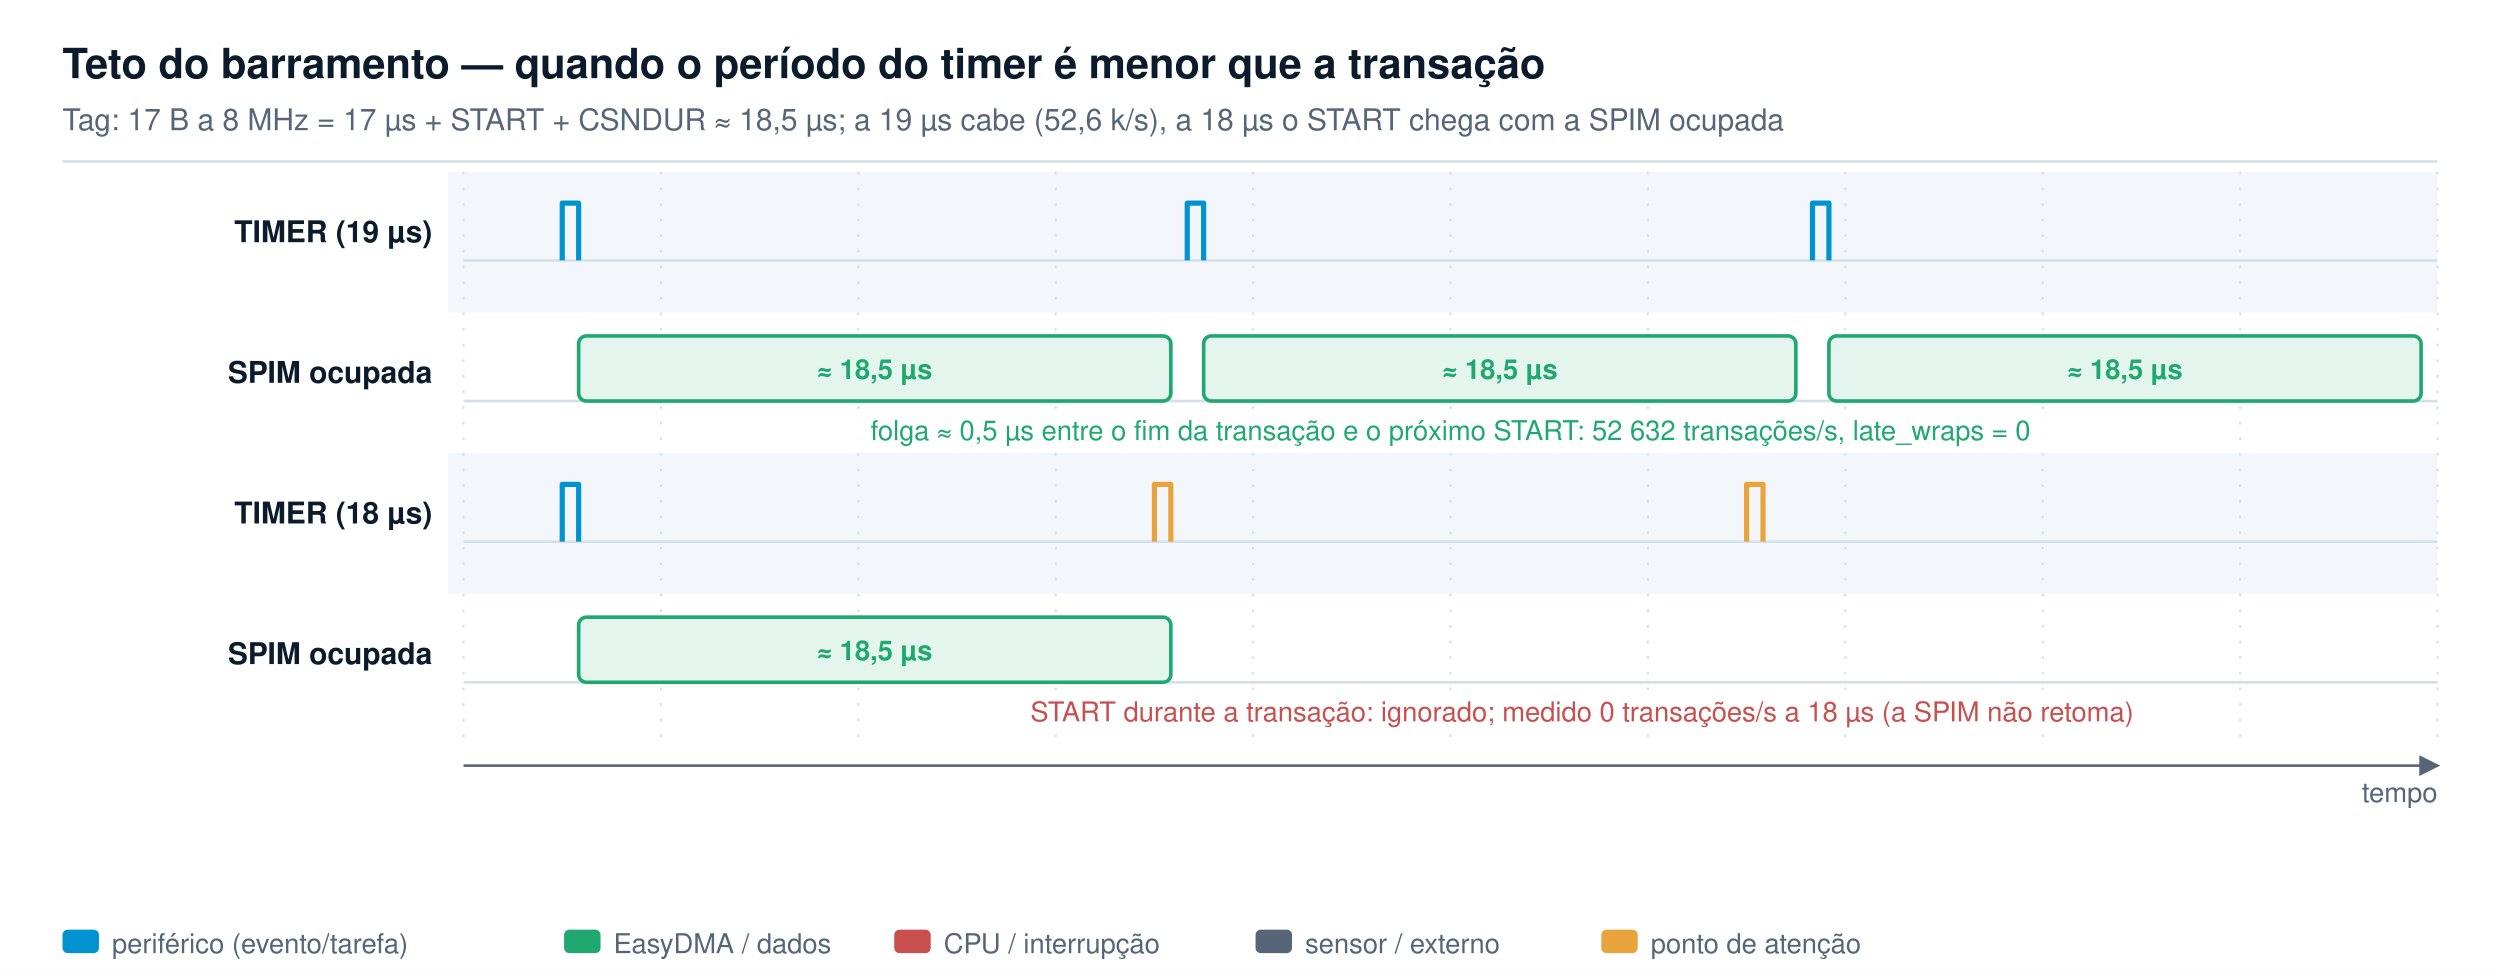
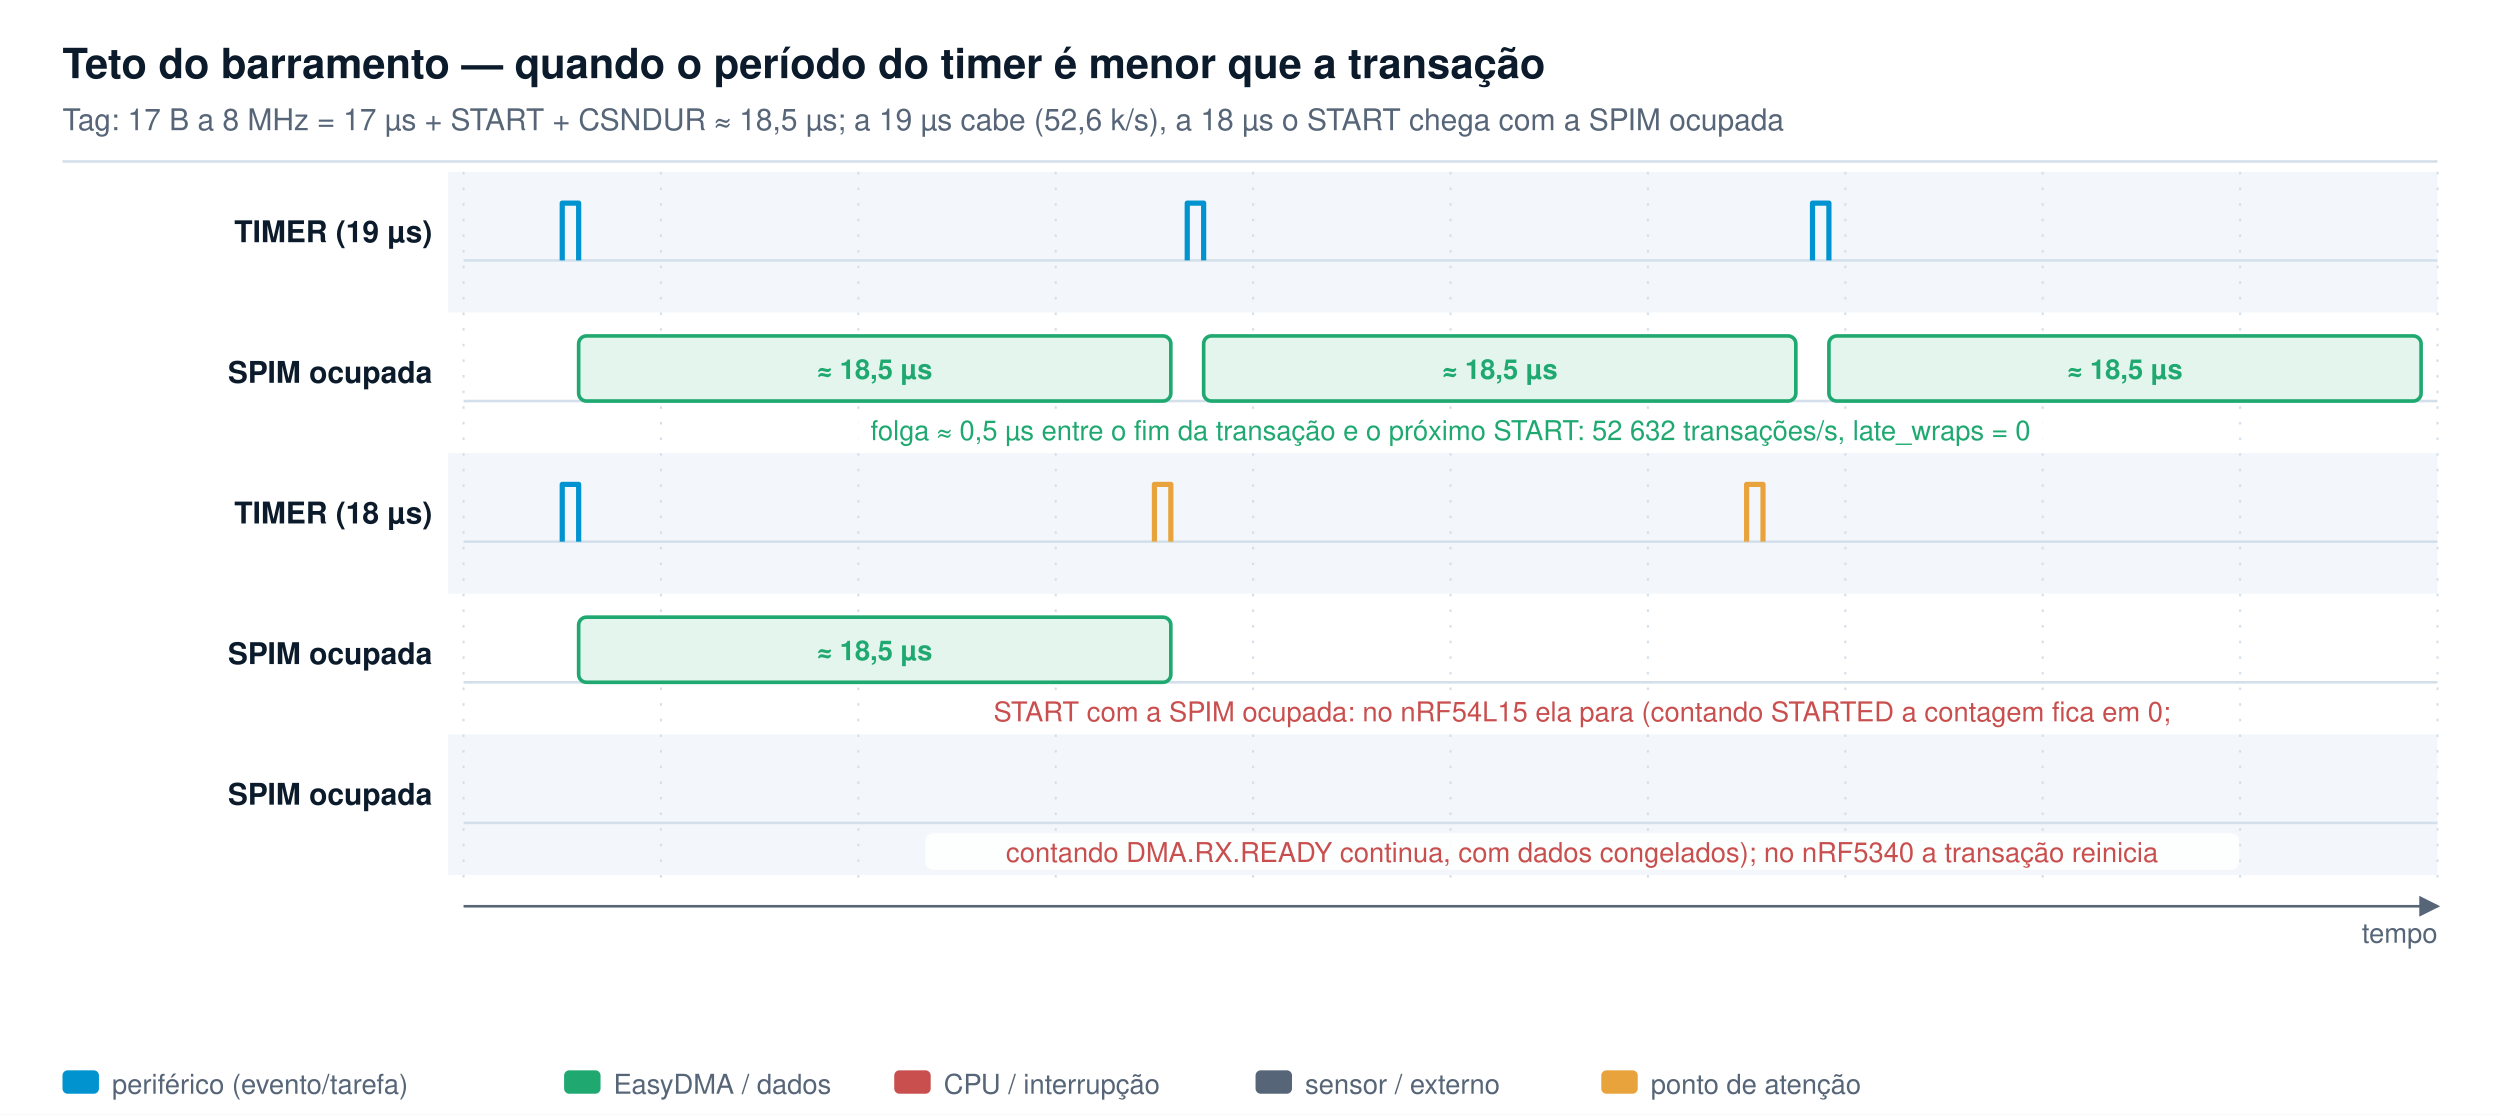
- <svg xmlns="http://www.w3.org/2000/svg" width="960" height="374" viewBox="0 0 960 374">
+ <svg xmlns="http://www.w3.org/2000/svg" width="960" height="428" viewBox="0 0 960 428">
  <defs>
    <marker id="arr" markerWidth="9" markerHeight="9" refX="7" refY="4.5" orient="auto" markerUnits="userSpaceOnUse">
      <path d="M0,0.5 L8,4.5 L0,8.5 z" fill="#566577" />
    </marker>
    <marker id="arr-blue" markerWidth="9" markerHeight="9" refX="7" refY="4.5" orient="auto" markerUnits="userSpaceOnUse">
      <path d="M0,0.5 L8,4.5 L0,8.5 z" fill="#0093D0" />
    </marker>
    <marker id="arr-green" markerWidth="9" markerHeight="9" refX="7" refY="4.5" orient="auto" markerUnits="userSpaceOnUse">
      <path d="M0,0.5 L8,4.5 L0,8.5 z" fill="#1FA971" />
    </marker>
    <marker id="arr-red" markerWidth="9" markerHeight="9" refX="7" refY="4.5" orient="auto" markerUnits="userSpaceOnUse">
      <path d="M0,0.5 L8,4.5 L0,8.5 z" fill="#C94F4F" />
    </marker>
    <filter id="shadow" x="-5%" y="-5%" width="110%" height="120%">
      <feDropShadow dx="0" dy="1.5" stdDeviation="1.5" flood-color="#00224E" flood-opacity="0.12" />
    </filter>
  </defs>
  <rect width="100%" height="100%" fill="white" />
  <text x="24" y="30" fill="#0B1B2B" font-family="Segoe UI, Helvetica Neue, Helvetica, Arial, sans-serif" font-size="16" font-weight="600">Teto do barramento — quando o período do timer é menor que a transação</text>
  <text x="24" y="50" fill="#566577" font-family="Segoe UI, Helvetica Neue, Helvetica, Arial, sans-serif" font-size="11.5">Tag: 17 B a 8 MHz = 17 µs + START + CSNDUR ≈ 18,5 µs; a 19 µs cabe (52,6 k/s), a 18 µs o START chega com a SPIM ocupada</text>
  <line x1="24" y1="62" x2="936" y2="62" stroke="#D3E0EB" stroke-width="1" />
  <rect x="172" y="66" width="764" height="54" fill="#F3F7FB" />
  <line x1="178" y1="100" x2="936" y2="100" stroke="#D3E0EB" stroke-width="1" />
  <text x="166" y="93" text-anchor="end" fill="#0B1B2B" font-family="Segoe UI, Helvetica Neue, Helvetica, Arial, sans-serif" font-size="11.5" font-weight="600">TIMER (19 µs)</text>
  <line x1="178" y1="154" x2="936" y2="154" stroke="#D3E0EB" stroke-width="1" />
  <text x="166" y="147" text-anchor="end" fill="#0B1B2B" font-family="Segoe UI, Helvetica Neue, Helvetica, Arial, sans-serif" font-size="11.5" font-weight="600">SPIM ocupada</text>
  <rect x="172" y="174" width="764" height="54" fill="#F3F7FB" />
  <line x1="178" y1="208" x2="936" y2="208" stroke="#D3E0EB" stroke-width="1" />
  <text x="166" y="201" text-anchor="end" fill="#0B1B2B" font-family="Segoe UI, Helvetica Neue, Helvetica, Arial, sans-serif" font-size="11.5" font-weight="600">TIMER (18 µs)</text>
  <line x1="178" y1="262" x2="936" y2="262" stroke="#D3E0EB" stroke-width="1" />
  <text x="166" y="255" text-anchor="end" fill="#0B1B2B" font-family="Segoe UI, Helvetica Neue, Helvetica, Arial, sans-serif" font-size="11.5" font-weight="600">SPIM ocupada</text>
-   <line x1="178.0" y1="66" x2="178.0" y2="286" stroke="#D3E0EB" stroke-width="0.8" stroke-dasharray="1 5" />
-   <line x1="253.8" y1="66" x2="253.8" y2="286" stroke="#D3E0EB" stroke-width="0.8" stroke-dasharray="1 5" />
-   <line x1="329.6" y1="66" x2="329.6" y2="286" stroke="#D3E0EB" stroke-width="0.8" stroke-dasharray="1 5" />
-   <line x1="405.4" y1="66" x2="405.4" y2="286" stroke="#D3E0EB" stroke-width="0.8" stroke-dasharray="1 5" />
-   <line x1="481.2" y1="66" x2="481.2" y2="286" stroke="#D3E0EB" stroke-width="0.8" stroke-dasharray="1 5" />
-   <line x1="557.0" y1="66" x2="557.0" y2="286" stroke="#D3E0EB" stroke-width="0.8" stroke-dasharray="1 5" />
-   <line x1="632.8" y1="66" x2="632.8" y2="286" stroke="#D3E0EB" stroke-width="0.8" stroke-dasharray="1 5" />
-   <line x1="708.6" y1="66" x2="708.6" y2="286" stroke="#D3E0EB" stroke-width="0.8" stroke-dasharray="1 5" />
-   <line x1="784.4" y1="66" x2="784.4" y2="286" stroke="#D3E0EB" stroke-width="0.8" stroke-dasharray="1 5" />
-   <line x1="860.2" y1="66" x2="860.2" y2="286" stroke="#D3E0EB" stroke-width="0.8" stroke-dasharray="1 5" />
-   <line x1="936.0" y1="66" x2="936.0" y2="286" stroke="#D3E0EB" stroke-width="0.8" stroke-dasharray="1 5" />
+   <rect x="172" y="282" width="764" height="54" fill="#F3F7FB" />
+   <line x1="178" y1="316" x2="936" y2="316" stroke="#D3E0EB" stroke-width="1" />
+   <text x="166" y="309" text-anchor="end" fill="#0B1B2B" font-family="Segoe UI, Helvetica Neue, Helvetica, Arial, sans-serif" font-size="11.5" font-weight="600">SPIM ocupada</text>
+   <line x1="178.0" y1="66" x2="178.0" y2="340" stroke="#D3E0EB" stroke-width="0.8" stroke-dasharray="1 5" />
+   <line x1="253.8" y1="66" x2="253.8" y2="340" stroke="#D3E0EB" stroke-width="0.8" stroke-dasharray="1 5" />
+   <line x1="329.6" y1="66" x2="329.6" y2="340" stroke="#D3E0EB" stroke-width="0.8" stroke-dasharray="1 5" />
+   <line x1="405.4" y1="66" x2="405.4" y2="340" stroke="#D3E0EB" stroke-width="0.8" stroke-dasharray="1 5" />
+   <line x1="481.2" y1="66" x2="481.2" y2="340" stroke="#D3E0EB" stroke-width="0.8" stroke-dasharray="1 5" />
+   <line x1="557.0" y1="66" x2="557.0" y2="340" stroke="#D3E0EB" stroke-width="0.8" stroke-dasharray="1 5" />
+   <line x1="632.8" y1="66" x2="632.8" y2="340" stroke="#D3E0EB" stroke-width="0.8" stroke-dasharray="1 5" />
+   <line x1="708.6" y1="66" x2="708.6" y2="340" stroke="#D3E0EB" stroke-width="0.8" stroke-dasharray="1 5" />
+   <line x1="784.4" y1="66" x2="784.4" y2="340" stroke="#D3E0EB" stroke-width="0.8" stroke-dasharray="1 5" />
+   <line x1="860.2" y1="66" x2="860.2" y2="340" stroke="#D3E0EB" stroke-width="0.8" stroke-dasharray="1 5" />
+   <line x1="936.0" y1="66" x2="936.0" y2="340" stroke="#D3E0EB" stroke-width="0.8" stroke-dasharray="1 5" />
  <path d="M215.9,100.0 V78.0 H222.2 V100.0" fill="none" stroke="#0093D0" stroke-width="2" stroke-linejoin="round" />
  <rect x="222.2" y="129.0" width="227.4" height="25" rx="3" fill="#E3F5EC" stroke="#1FA971" stroke-width="1.4" />
  <text x="335.9" y="145.5" fill="#1FA971" text-anchor="middle" font-family="Segoe UI, Helvetica Neue, Helvetica, Arial, sans-serif" font-size="10.5" font-weight="600">≈ 18,5 µs</text>
  <path d="M455.9,100.0 V78.0 H462.2 V100.0" fill="none" stroke="#0093D0" stroke-width="2" stroke-linejoin="round" />
  <rect x="462.2" y="129.0" width="227.4" height="25" rx="3" fill="#E3F5EC" stroke="#1FA971" stroke-width="1.4" />
  <text x="576.0" y="145.5" fill="#1FA971" text-anchor="middle" font-family="Segoe UI, Helvetica Neue, Helvetica, Arial, sans-serif" font-size="10.5" font-weight="600">≈ 18,5 µs</text>
  <path d="M696.0,100.0 V78.0 H702.3 V100.0" fill="none" stroke="#0093D0" stroke-width="2" stroke-linejoin="round" />
  <rect x="702.3" y="129.0" width="227.4" height="25" rx="3" fill="#E3F5EC" stroke="#1FA971" stroke-width="1.4" />
  <text x="816.0" y="145.5" fill="#1FA971" text-anchor="middle" font-family="Segoe UI, Helvetica Neue, Helvetica, Arial, sans-serif" font-size="10.5" font-weight="600">≈ 18,5 µs</text>
  <rect x="281.6" y="158" width="550.8" height="14" rx="3" fill="white" opacity="0.85" />
  <text x="557.0" y="169.0" fill="#1FA971" text-anchor="middle" font-family="Segoe UI, Helvetica Neue, Helvetica, Arial, sans-serif" font-size="10.5">folga ≈ 0,5 µs entre o fim da transação e o próximo START: 52 632 transações/s, late_wraps = 0</text>
  <path d="M215.9,208.0 V186.0 H222.2 V208.0" fill="none" stroke="#0093D0" stroke-width="2" stroke-linejoin="round" />
  <path d="M443.3,208.0 V186.0 H449.6 V208.0" fill="none" stroke="#E8A33D" stroke-width="2" stroke-linejoin="round" />
  <path d="M670.7,208.0 V186.0 H677.0 V208.0" fill="none" stroke="#E8A33D" stroke-width="2" stroke-linejoin="round" />
  <rect x="222.2" y="237.0" width="227.4" height="25" rx="3" fill="#E3F5EC" stroke="#1FA971" stroke-width="1.4" />
  <text x="335.9" y="253.5" fill="#1FA971" text-anchor="middle" font-family="Segoe UI, Helvetica Neue, Helvetica, Arial, sans-serif" font-size="10.5" font-weight="600">≈ 18,5 µs</text>
  <rect x="355.3" y="266" width="504.5" height="14" rx="3" fill="white" opacity="0.85" />
-   <text x="607.5" y="277.0" fill="#C94F4F" text-anchor="middle" font-family="Segoe UI, Helvetica Neue, Helvetica, Arial, sans-serif" font-size="10.5">START durante a transação: ignorado; medido 0 transações/s a 18 µs (a SPIM não retoma)</text>
-   <line x1="178" y1="294" x2="936" y2="294" stroke="#566577" stroke-width="1" marker-end="url(#arr)" />
-   <text x="936" y="308" text-anchor="end" fill="#566577" font-family="Segoe UI, Helvetica Neue, Helvetica, Arial, sans-serif" font-size="10.5">tempo</text>
-   <rect x="24" y="357" width="14" height="9" rx="2" fill="#0093D0" />
-   <text x="43" y="366" fill="#566577" font-family="Segoe UI, Helvetica Neue, Helvetica, Arial, sans-serif" font-size="10.5">periférico (evento/tarefa)</text>
-   <rect x="216.61" y="357" width="14" height="9" rx="2" fill="#1FA971" />
-   <text x="235.61" y="366" fill="#566577" font-family="Segoe UI, Helvetica Neue, Helvetica, Arial, sans-serif" font-size="10.5">EasyDMA / dados</text>
-   <rect x="343.385" y="357" width="14" height="9" rx="2" fill="#C94F4F" />
-   <text x="362.385" y="366" fill="#566577" font-family="Segoe UI, Helvetica Neue, Helvetica, Arial, sans-serif" font-size="10.5">CPU / interrupção</text>
-   <rect x="482.13" y="357" width="14" height="9" rx="2" fill="#566577" />
-   <text x="501.13" y="366" fill="#566577" font-family="Segoe UI, Helvetica Neue, Helvetica, Arial, sans-serif" font-size="10.5">sensor / externo</text>
-   <rect x="614.89" y="357" width="14" height="9" rx="2" fill="#E8A33D" />
-   <text x="633.89" y="366" fill="#566577" font-family="Segoe UI, Helvetica Neue, Helvetica, Arial, sans-serif" font-size="10.5">ponto de atenção</text>
+   <text x="607.5" y="277.0" fill="#C94F4F" text-anchor="middle" font-family="Segoe UI, Helvetica Neue, Helvetica, Arial, sans-serif" font-size="10.5">START com a SPIM ocupada: no nRF54L15 ela para (contando STARTED a contagem fica em 0;</text>
+   <rect x="355.3" y="320" width="504.5" height="14" rx="3" fill="white" opacity="0.85" />
+   <text x="607.5" y="331.0" fill="#C94F4F" text-anchor="middle" font-family="Segoe UI, Helvetica Neue, Helvetica, Arial, sans-serif" font-size="10.5">contando DMA.RX.READY continua, com dados congelados); no nRF5340 a transação reinicia</text>
+   <line x1="178" y1="348" x2="936" y2="348" stroke="#566577" stroke-width="1" marker-end="url(#arr)" />
+   <text x="936" y="362" text-anchor="end" fill="#566577" font-family="Segoe UI, Helvetica Neue, Helvetica, Arial, sans-serif" font-size="10.5">tempo</text>
+   <rect x="24" y="411" width="14" height="9" rx="2" fill="#0093D0" />
+   <text x="43" y="420" fill="#566577" font-family="Segoe UI, Helvetica Neue, Helvetica, Arial, sans-serif" font-size="10.5">periférico (evento/tarefa)</text>
+   <rect x="216.61" y="411" width="14" height="9" rx="2" fill="#1FA971" />
+   <text x="235.61" y="420" fill="#566577" font-family="Segoe UI, Helvetica Neue, Helvetica, Arial, sans-serif" font-size="10.5">EasyDMA / dados</text>
+   <rect x="343.385" y="411" width="14" height="9" rx="2" fill="#C94F4F" />
+   <text x="362.385" y="420" fill="#566577" font-family="Segoe UI, Helvetica Neue, Helvetica, Arial, sans-serif" font-size="10.5">CPU / interrupção</text>
+   <rect x="482.13" y="411" width="14" height="9" rx="2" fill="#566577" />
+   <text x="501.13" y="420" fill="#566577" font-family="Segoe UI, Helvetica Neue, Helvetica, Arial, sans-serif" font-size="10.5">sensor / externo</text>
+   <rect x="614.89" y="411" width="14" height="9" rx="2" fill="#E8A33D" />
+   <text x="633.89" y="420" fill="#566577" font-family="Segoe UI, Helvetica Neue, Helvetica, Arial, sans-serif" font-size="10.5">ponto de atenção</text>
</svg>
